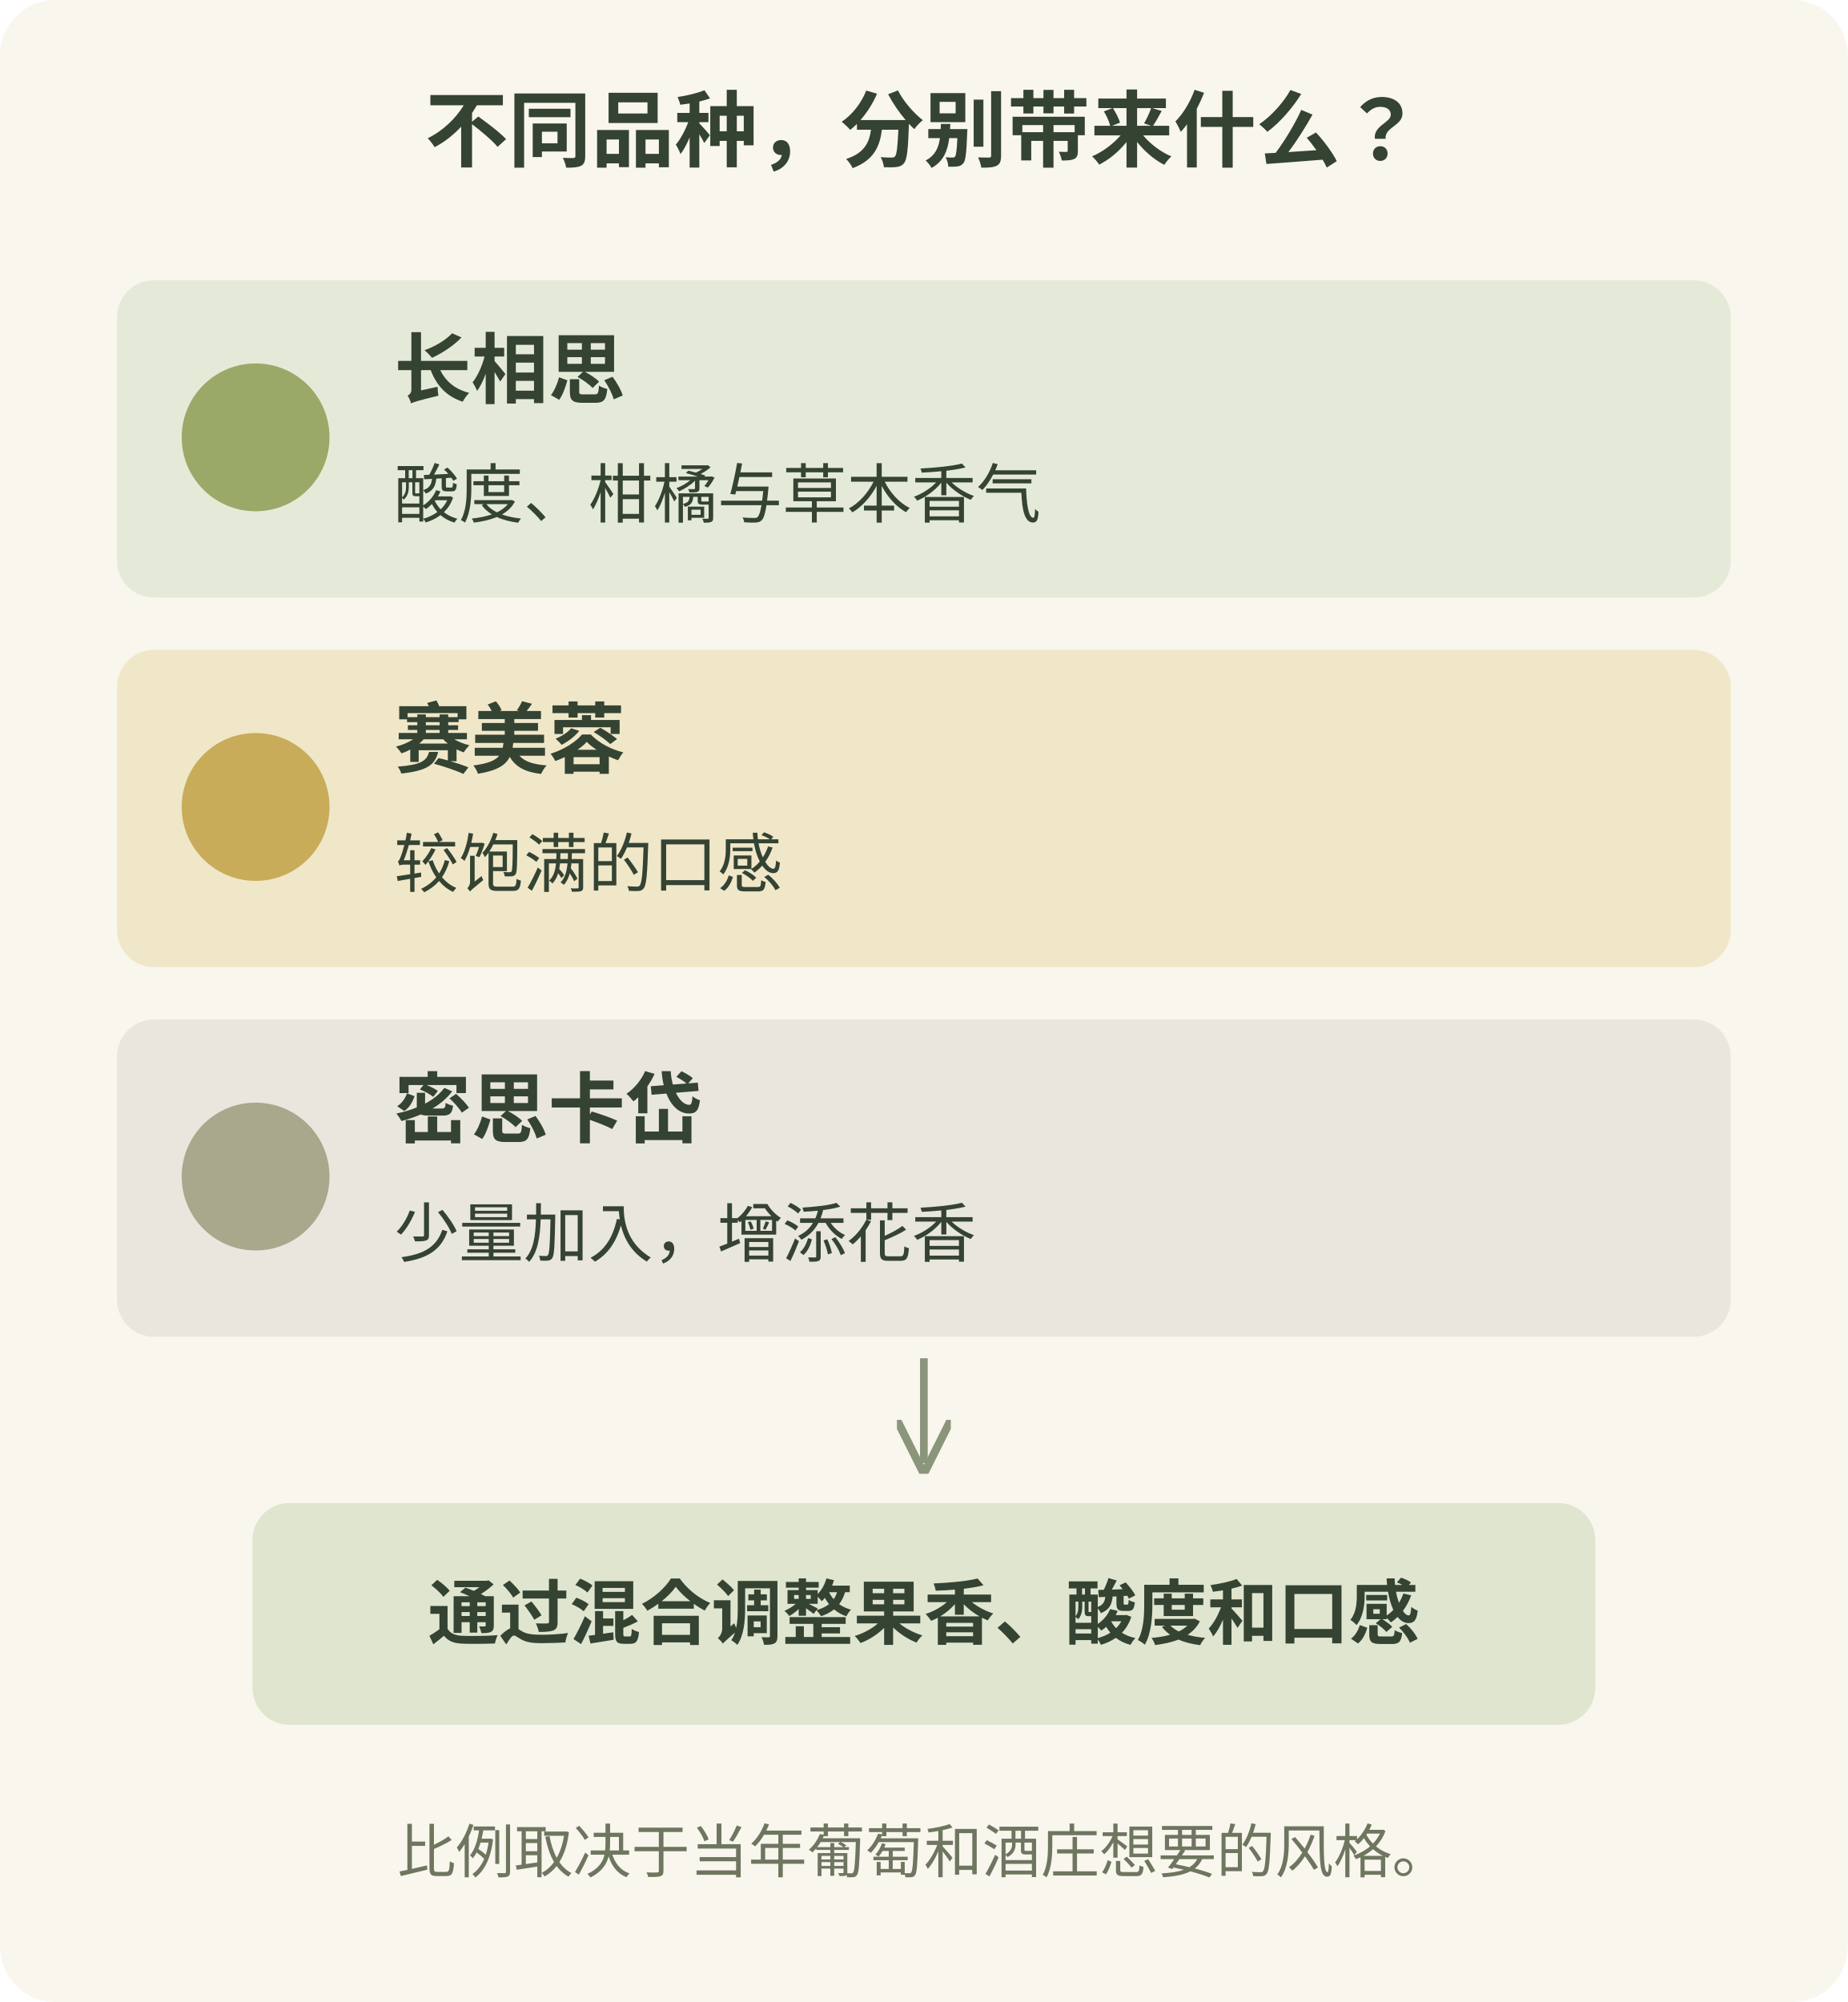
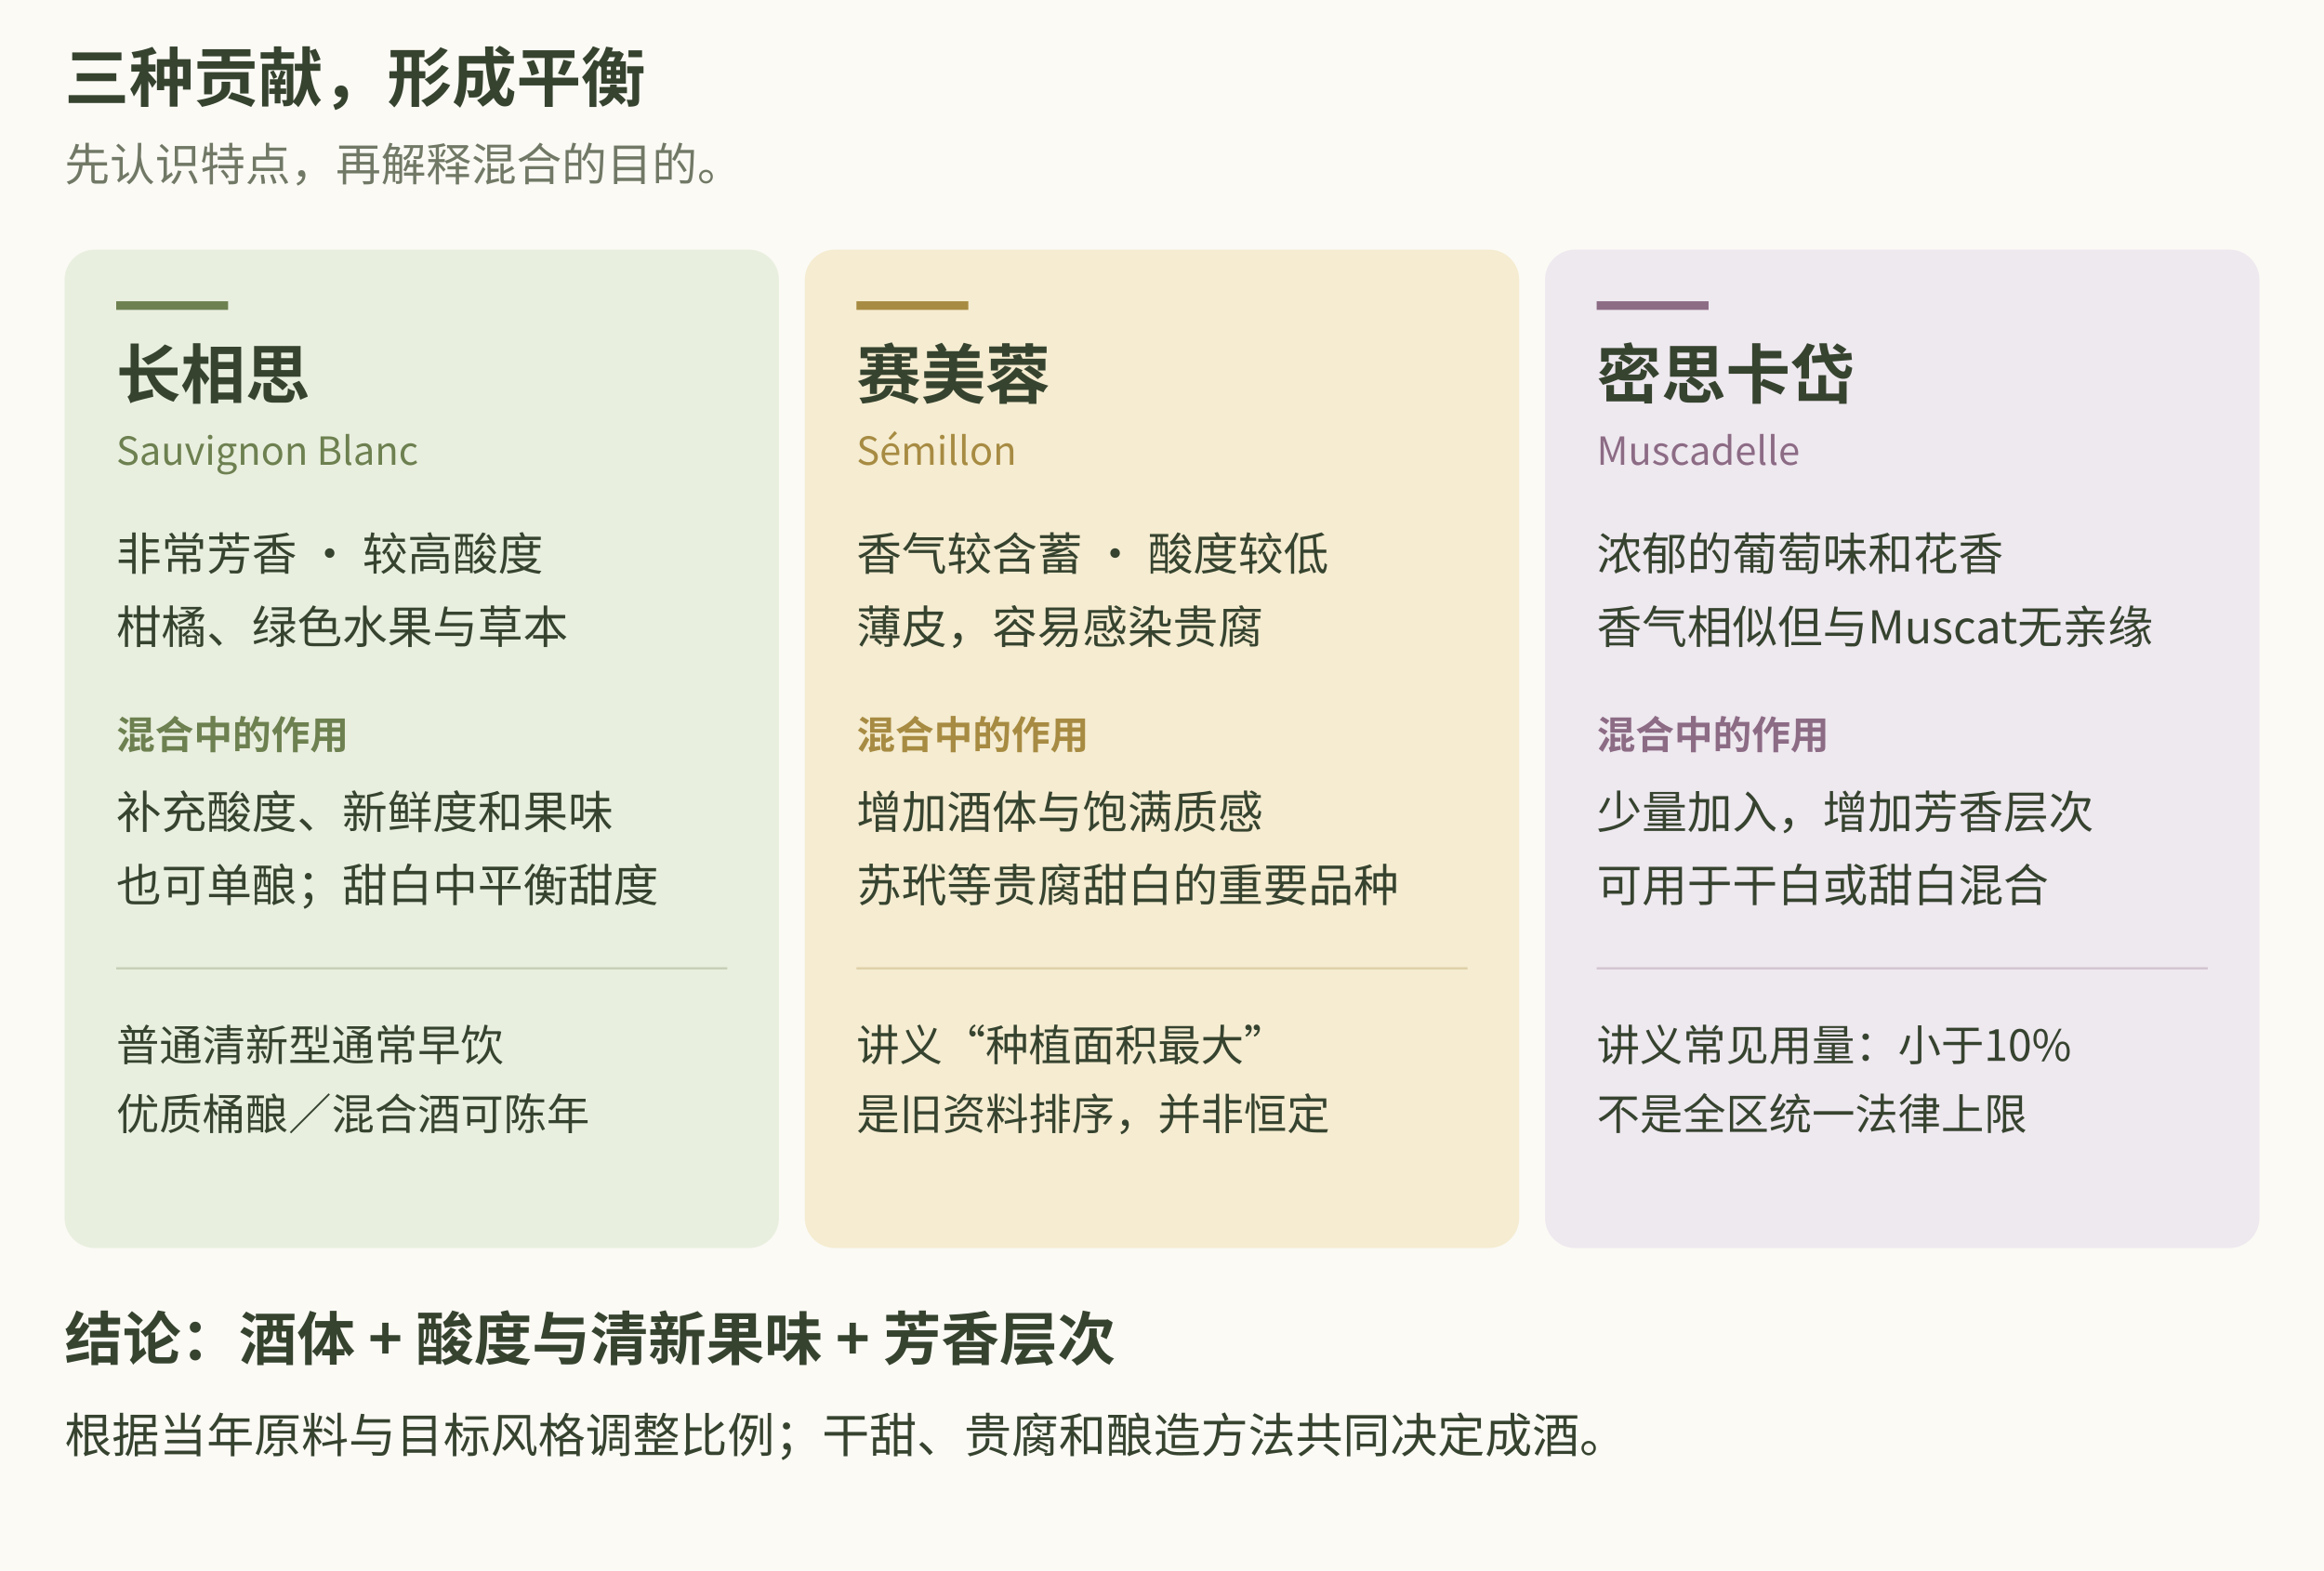
- <svg xmlns="http://www.w3.org/2000/svg" width="600" height="650" viewBox="0 0 600 650" role="img" aria-labelledby="title desc">
-   <defs>
-     <marker id="arrow" viewBox="0 0 10 10" refX="8" refY="5" markerWidth="7" markerHeight="7" orient="auto-start-reverse">
-       <path d="M0 0L10 5L0 10" fill="none" stroke="#8b957c" stroke-width="1.5" />
-     </marker>
-   </defs>
-   <rect width="600" height="650" rx="18" fill="#f8f6ed" />
-   <g font-family="PingFang SC, Microsoft YaHei, sans-serif" fill="#354333">
-     <text x="300" y="52" text-anchor="middle" font-size="27" font-weight="600">不同品种，分别带来什么？</text>
-     <rect x="38" y="91" width="524" height="103" rx="12" fill="#e5ead8" />
-     <circle cx="83" cy="142" r="24" fill="#9aa967" />
-     <text x="128" y="129" font-size="25" font-weight="600">长相思</text>
-     <text x="128" y="168" font-size="21">酸度、柑橘与草本香气</text>
-     <rect x="38" y="211" width="524" height="103" rx="12" fill="#f0e7c9" />
-     <circle cx="83" cy="262" r="24" fill="#c8ac59" />
-     <text x="128" y="249" font-size="25" font-weight="600">赛美蓉</text>
-     <text x="128" y="288" font-size="21">较饱满的口感</text>
-     <rect x="38" y="331" width="524" height="103" rx="12" fill="#e9e7dd" />
-     <circle cx="83" cy="382" r="24" fill="#a9a78c" />
-     <text x="128" y="369" font-size="25" font-weight="600">密思卡岱</text>
-     <text x="128" y="408" font-size="21">少量加入，增添花香</text>
-     <path d="M300 441V475" stroke="#8b957c" stroke-width="2.5" fill="none" marker-end="url(#arrow)" />
-     <rect x="82" y="488" width="436" height="72" rx="12" fill="#dfe5cf" />
-     <text x="300" y="532" text-anchor="middle" font-size="23" font-weight="600">通过混合调整果香、酸度和口感</text>
-     <text x="300" y="608" text-anchor="middle" font-size="19" fill="#6e765f">比例取决于当年葡萄和酒庄想要的风格。</text>
+ <svg xmlns="http://www.w3.org/2000/svg" width="1080" height="730" viewBox="0 0 1080 730" role="img">
+   <rect width="1080" height="730" fill="#fbfaf5" />
+   <g font-family="PingFang SC, Noto Sans CJK SC, Microsoft YaHei, sans-serif">
+     <text x="30" y="47" font-size="30" fill="#36432f" font-weight="650">三种贡献，形成平衡</text>
+     <text x="30" y="84" font-size="21" fill="#717966" font-weight="400">先认识特点，再解释混合的目的。</text>
+     <rect x="30" y="116" width="332" height="464" rx="14" fill="#e9efdf" />
+     <path d="M54 142h52" stroke="#6d8050" stroke-width="4" />
+     <text x="54" y="185" font-size="30" fill="#36432f" font-weight="650">长相思</text>
+     <text x="54" y="216" font-size="18" fill="#6d8050" font-weight="400">Sauvignon Blanc</text>
+     <text x="54" y="265" font-size="21" fill="#36432f" font-weight="400">非常芳香 · 较高酸度</text>
+     <text x="54" y="299" font-size="21" fill="#36432f" font-weight="400">柑橘、绿色水果与草本</text>
+     <text x="54" y="348" font-size="18" fill="#6d8050" font-weight="600">混合中的作用</text>
+     <text x="54" y="385" font-size="21" fill="#36432f" font-weight="400">补充酸度、新鲜度和果味</text>
+     <text x="54" y="419" font-size="21" fill="#36432f" font-weight="400">也可单酿；甜白中平衡甜度</text>
+     <path d="M54 450h284" stroke="#6d8050" opacity=".3" />
+     <text x="54" y="493" font-size="20" fill="#36432f" font-weight="400">普通清新型通常早饮</text>
+     <text x="54" y="525" font-size="20" fill="#36432f" font-weight="400">优质桶酿／混合酒可陈年</text>
+     <rect x="374" y="116" width="332" height="464" rx="14" fill="#f5ecd1" />
+     <path d="M398 142h52" stroke="#a78b42" stroke-width="4" />
+     <text x="398" y="185" font-size="30" fill="#36432f" font-weight="650">赛美蓉</text>
+     <text x="398" y="216" font-size="18" fill="#a78b42" font-weight="400">Sémillon</text>
+     <text x="398" y="265" font-size="21" fill="#36432f" font-weight="400">香气较含蓄 · 酸度较低</text>
+     <text x="398" y="299" font-size="21" fill="#36432f" font-weight="400">薄皮，容易感染贵腐</text>
+     <text x="398" y="348" font-size="18" fill="#a78b42" font-weight="600">混合中的作用</text>
+     <text x="398" y="385" font-size="21" fill="#36432f" font-weight="400">增加酒体与饱满质感</text>
+     <text x="398" y="419" font-size="21" fill="#36432f" font-weight="400">苏玳等贵腐甜白的重要品种</text>
+     <path d="M398 450h284" stroke="#a78b42" opacity=".3" />
+     <text x="398" y="493" font-size="20" fill="#36432f" font-weight="400">讲义“种植面积最大”</text>
+     <text x="398" y="525" font-size="20" fill="#36432f" font-weight="400">是旧资料排序，并非恒定</text>
+     <rect x="718" y="116" width="332" height="464" rx="14" fill="#eee8ef" />
+     <path d="M742 142h52" stroke="#8c6b85" stroke-width="4" />
+     <text x="742" y="185" font-size="30" fill="#36432f" font-weight="650">密思卡岱</text>
+     <text x="742" y="216" font-size="18" fill="#8c6b85" font-weight="400">Muscadelle</text>
+     <text x="742" y="265" font-size="21" fill="#36432f" font-weight="400">浓郁的葡萄味和花香</text>
+     <text x="742" y="299" font-size="21" fill="#36432f" font-weight="400">香气相似但与Muscat无亲缘</text>
+     <text x="742" y="348" font-size="18" fill="#8c6b85" font-weight="600">混合中的作用</text>
+     <text x="742" y="385" font-size="21" fill="#36432f" font-weight="400">少量加入，增加芳香层次</text>
+     <text x="742" y="419" font-size="21" fill="#36432f" font-weight="400">可用于干白或甜白混合</text>
+     <path d="M742 450h284" stroke="#8c6b85" opacity=".3" />
+     <text x="742" y="493" font-size="20" fill="#36432f" font-weight="400">讲义常见用量：小于10%</text>
+     <text x="742" y="525" font-size="20" fill="#36432f" font-weight="400">不是全区统一法律上限</text>
+     <text x="30" y="632" font-size="27" fill="#36432f" font-weight="600">结论：酒体 + 酸度与清新果味 + 芳香层次</text>
+     <text x="30" y="675" font-size="22" fill="#36432f" font-weight="400">根据当年原料与目标风格调整比例；干甜、贵腐和酿造方法共同决定成酒。</text>
  </g>
</svg>
